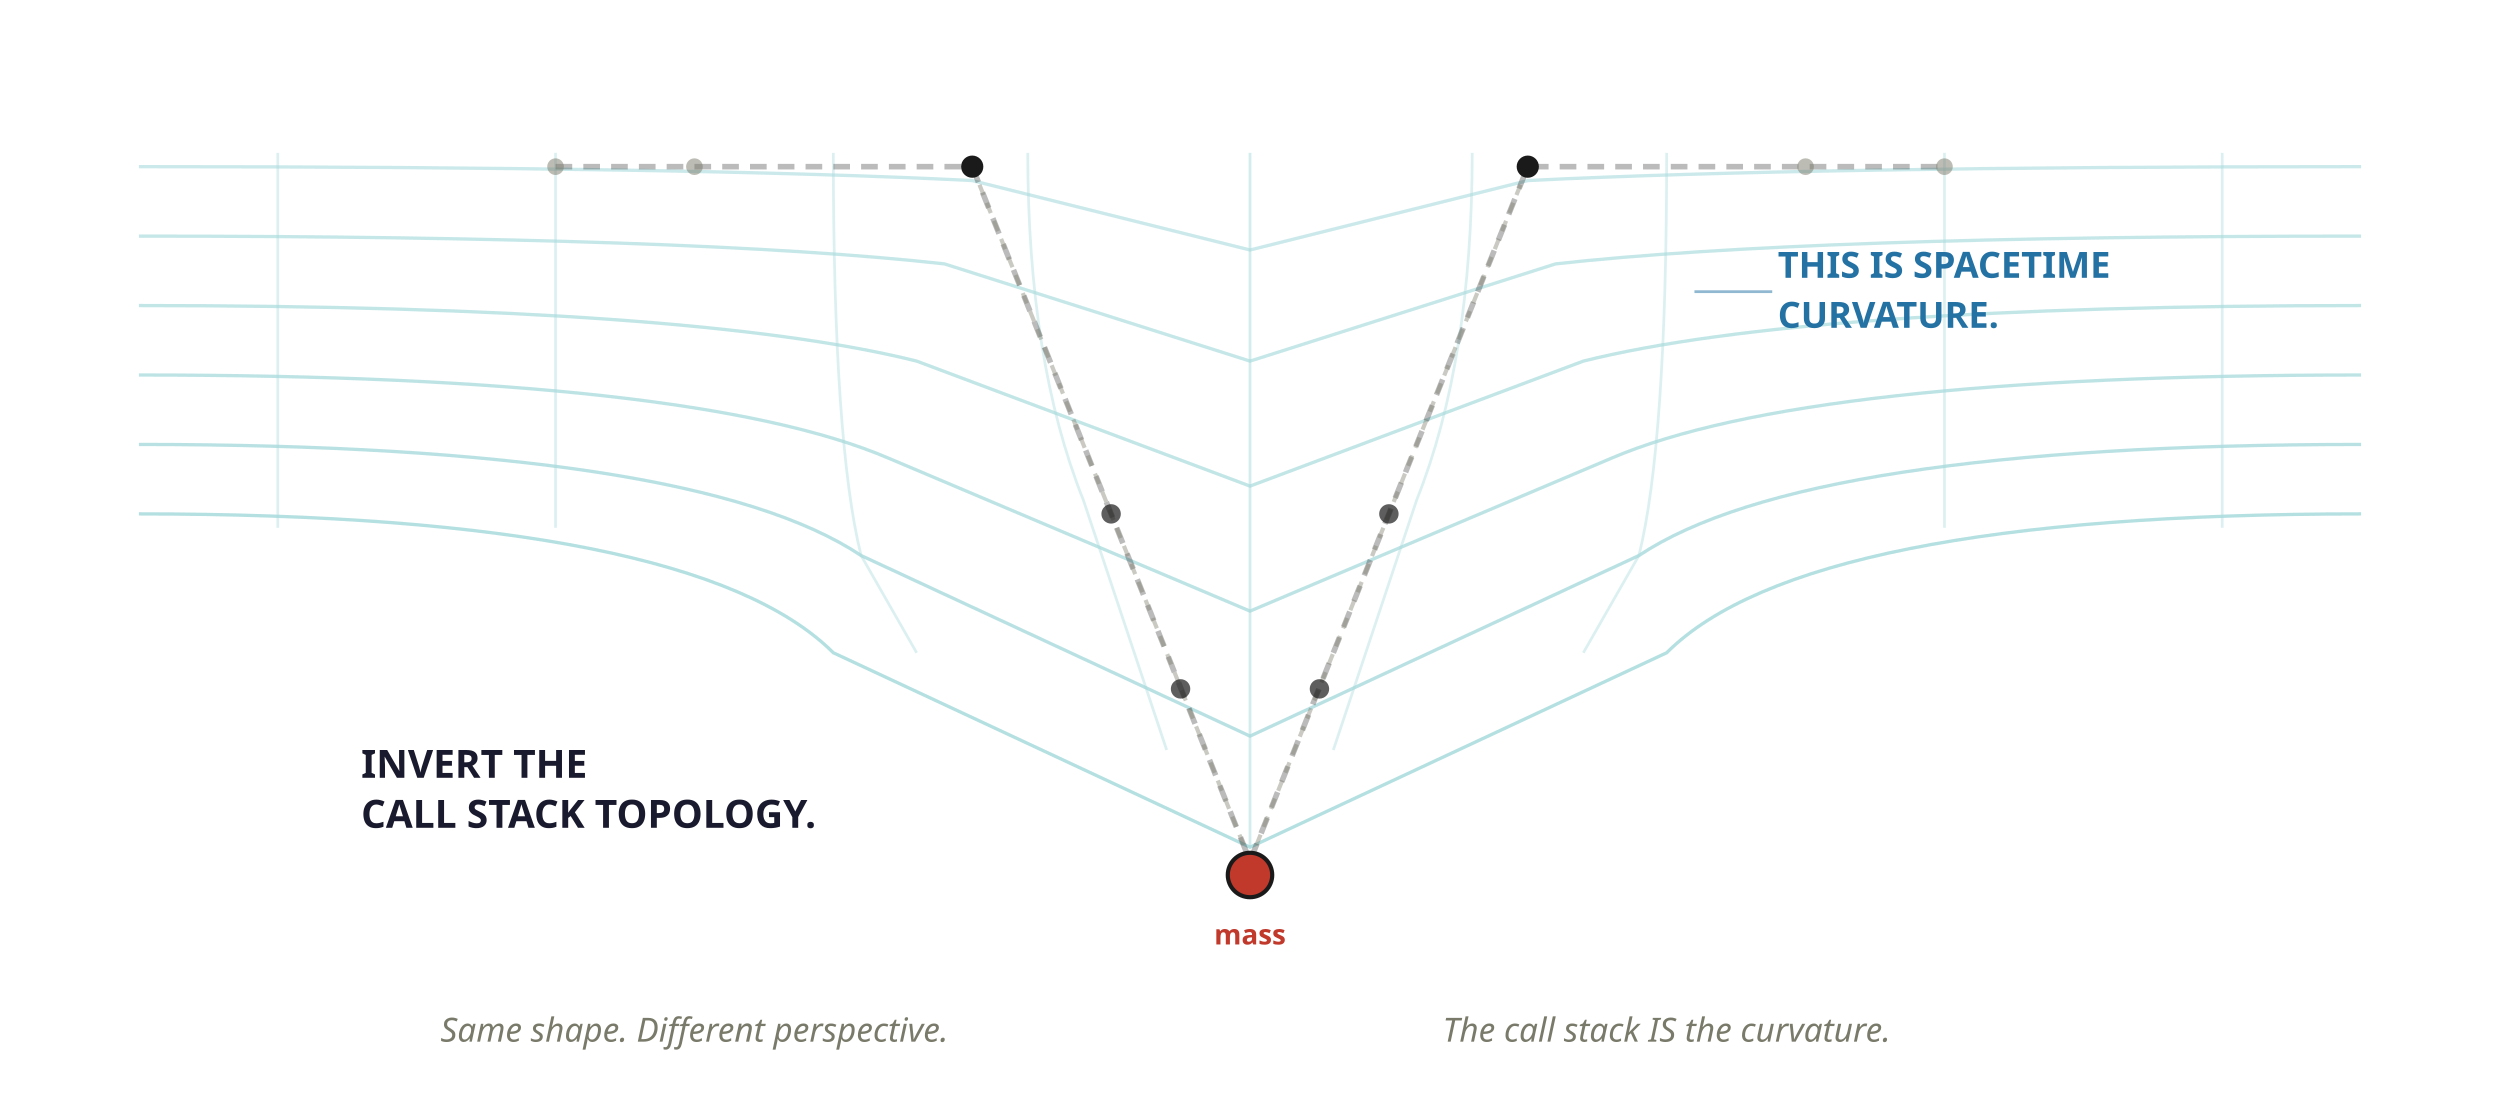
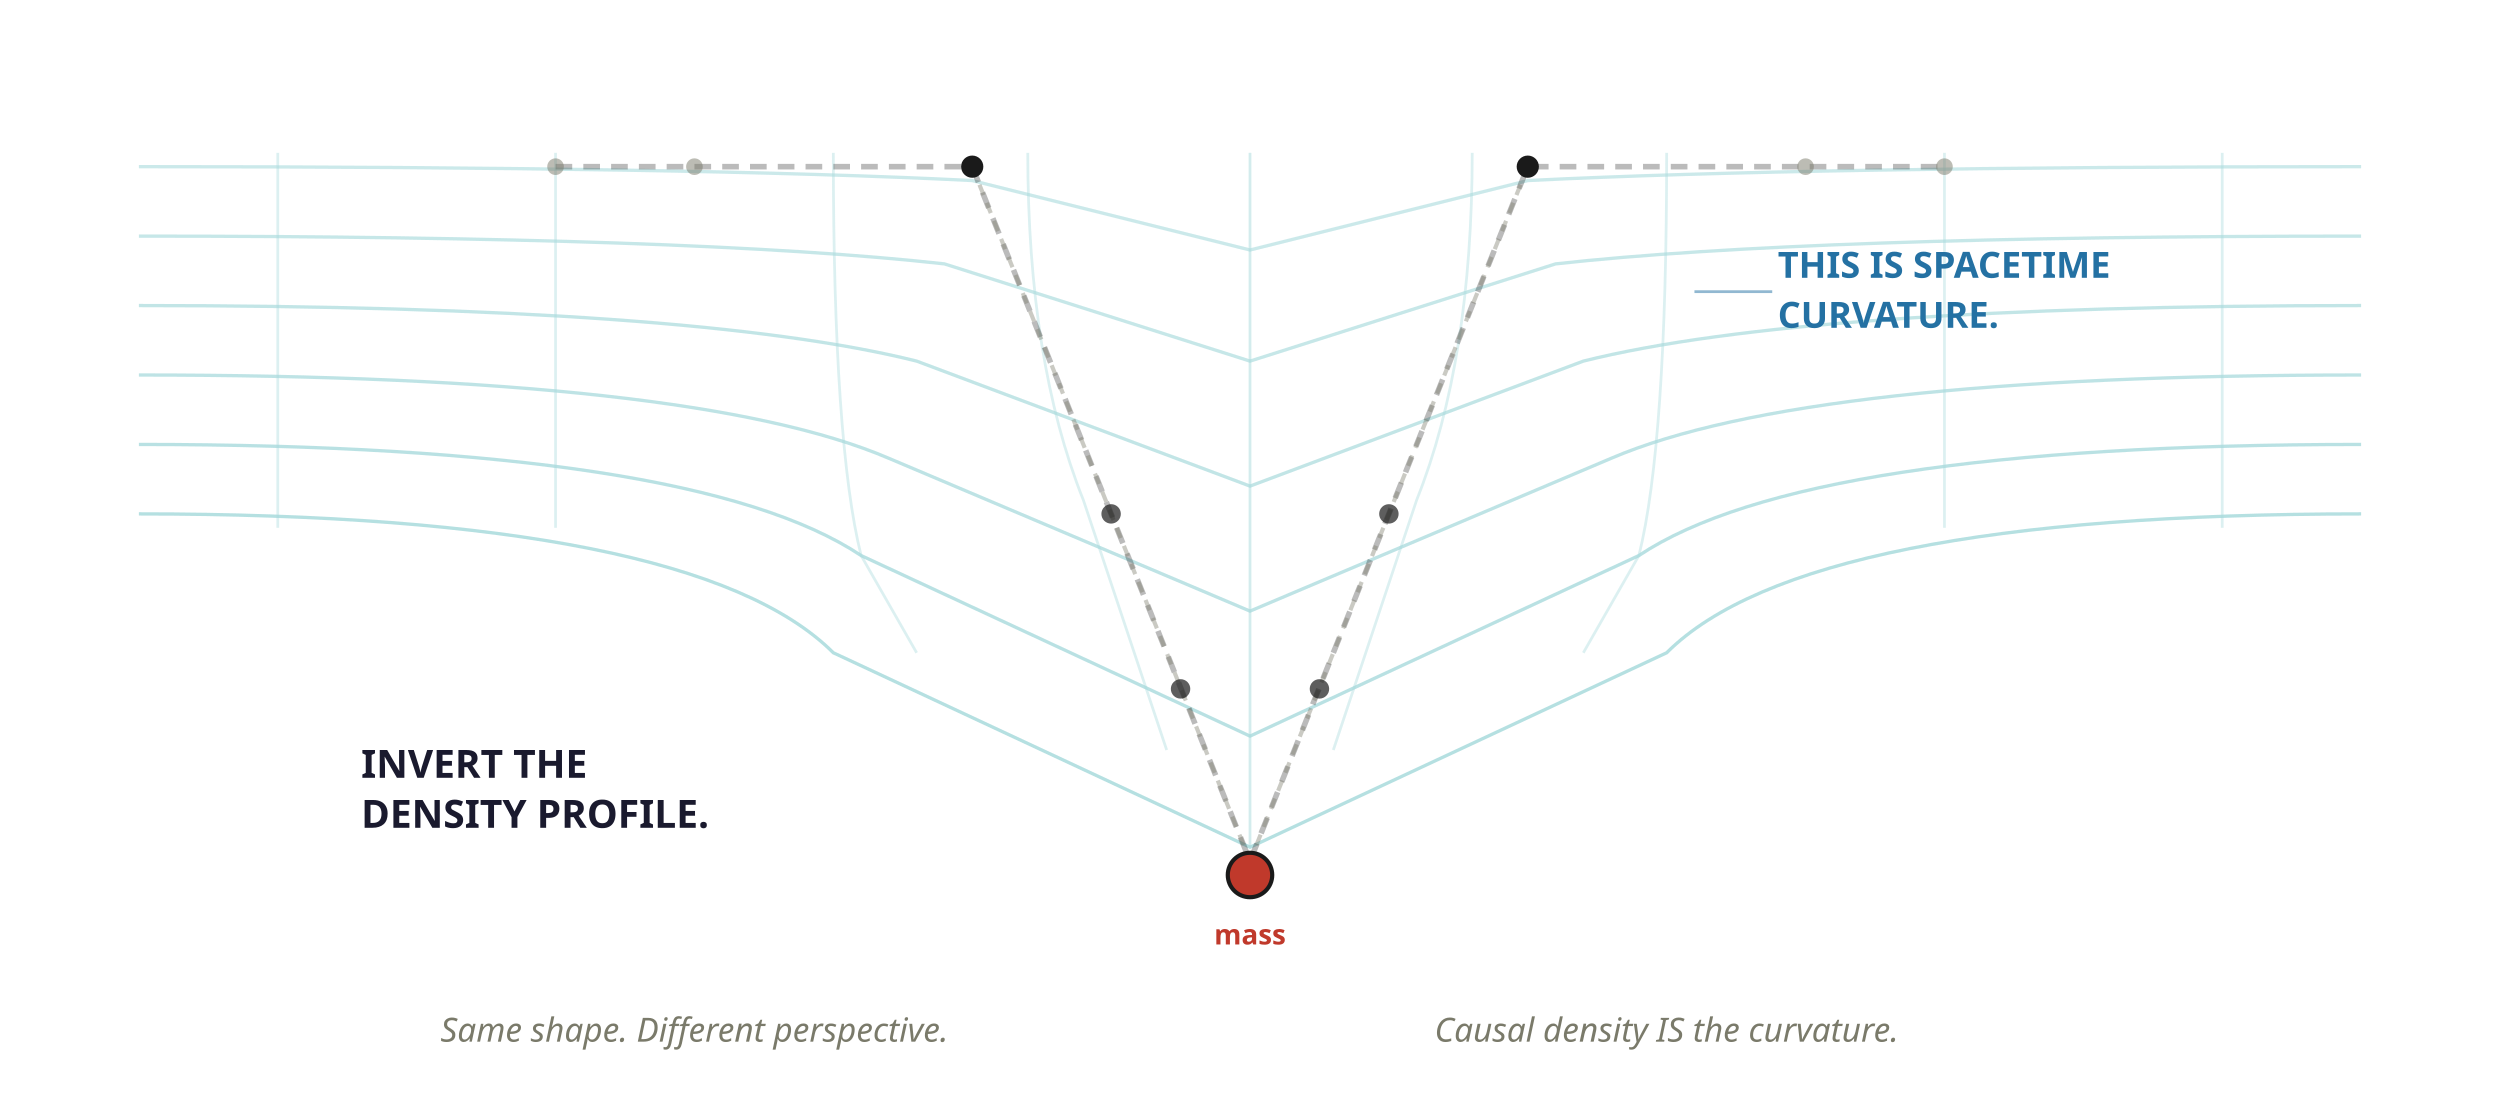
<svg xmlns="http://www.w3.org/2000/svg" viewBox="0 0 900 400">
  <style>
    text { font-family: "DM Sans", sans-serif; }
  </style>
  <path d="M 50,60 Q 250,60 350,65 Q 450,90 450,90 Q 450,90 550,65 Q 650,60 850,60" fill="none" stroke="#a8dadc" stroke-width="1.2" opacity="0.6" />
  <path d="M 50,85 Q 250,85 340,95 Q 450,130 450,130 Q 450,130 560,95 Q 650,85 850,85" fill="none" stroke="#a8dadc" stroke-width="1.2" opacity="0.65" />
  <path d="M 50,110 Q 250,110 330,130 Q 450,175 450,175 Q 450,175 570,130 Q 650,110 850,110" fill="none" stroke="#a8dadc" stroke-width="1.2" opacity="0.7" />
  <path d="M 50,135 Q 250,135 320,165 Q 450,220 450,220 Q 450,220 580,165 Q 650,135 850,135" fill="none" stroke="#a8dadc" stroke-width="1.2" opacity="0.75" />
  <path d="M 50,160 Q 250,160 310,200 Q 450,265 450,265 Q 450,265 590,200 Q 650,160 850,160" fill="none" stroke="#a8dadc" stroke-width="1.2" opacity="0.8" />
  <path d="M 50,185 Q 250,185 300,235 Q 450,305 450,305 Q 450,305 600,235 Q 650,185 850,185" fill="none" stroke="#a8dadc" stroke-width="1.2" opacity="0.85" />
  <path d="M 100,55 Q 100,185 100,190" fill="none" stroke="#a8dadc" stroke-width="1" opacity="0.4" />
  <path d="M 200,55 Q 200,185 200,190" fill="none" stroke="#a8dadc" stroke-width="1" opacity="0.4" />
  <path d="M 300,55 Q 300,160 310,200 L 330,235" fill="none" stroke="#a8dadc" stroke-width="1" opacity="0.4" />
  <path d="M 370,55 Q 370,130 390,180 L 420,270" fill="none" stroke="#a8dadc" stroke-width="1" opacity="0.4" />
  <path d="M 450,55 Q 450,100 450,305" fill="none" stroke="#a8dadc" stroke-width="1" opacity="0.5" />
  <path d="M 530,55 Q 530,130 510,180 L 480,270" fill="none" stroke="#a8dadc" stroke-width="1" opacity="0.4" />
  <path d="M 600,55 Q 600,160 590,200 L 570,235" fill="none" stroke="#a8dadc" stroke-width="1" opacity="0.4" />
  <path d="M 700,55 Q 700,185 700,190" fill="none" stroke="#a8dadc" stroke-width="1" opacity="0.4" />
  <path d="M 800,55 Q 800,185 800,190" fill="none" stroke="#a8dadc" stroke-width="1" opacity="0.4" />
  <path d="M 200,60 L 350,60 L 450,310 L 550,60 L 700,60" fill="none" stroke="#1a1a1a" stroke-width="2" stroke-dasharray="6,4" opacity="0.3" />
  <line x1="350" y1="60" x2="450" y2="310" stroke="#7a7a6a" stroke-width="1.5" stroke-dasharray="4,3" opacity="0.4" />
  <line x1="550" y1="60" x2="450" y2="310" stroke="#7a7a6a" stroke-width="1.5" stroke-dasharray="4,3" opacity="0.4" />
  <circle cx="450" cy="315" r="8" fill="#c0392b" stroke="#1a1a1a" stroke-width="1.5" />
  <text x="450" y="340" text-anchor="middle" font-size="10" fill="#c0392b" font-weight="600">mass</text>
  <circle cx="350" cy="60" r="4" fill="#1a1a1a" />
  <circle cx="400" cy="185" r="3.5" fill="#1a1a1a" opacity="0.7" />
  <circle cx="425" cy="248" r="3.5" fill="#1a1a1a" opacity="0.7" />
  <circle cx="475" cy="248" r="3.5" fill="#1a1a1a" opacity="0.7" />
  <circle cx="500" cy="185" r="3.5" fill="#1a1a1a" opacity="0.7" />
  <circle cx="550" cy="60" r="4" fill="#1a1a1a" />
  <circle cx="200" cy="60" r="3" fill="#7a7a6a" opacity="0.5" />
  <circle cx="250" cy="60" r="3" fill="#7a7a6a" opacity="0.5" />
  <circle cx="650" cy="60" r="3" fill="#7a7a6a" opacity="0.5" />
  <circle cx="700" cy="60" r="3" fill="#7a7a6a" opacity="0.5" />
  <text x="130" y="280" font-size="14" fill="#1a1a2e" font-weight="700" text-transform="uppercase">INVERT THE</text>
-   <text x="130" y="298" font-size="14" fill="#1a1a2e" font-weight="700" text-transform="uppercase">CALL STACK TOPOLOGY.</text>
+   <text x="130" y="298" font-size="14" fill="#1a1a2e" font-weight="700" text-transform="uppercase">DENSITY PROFILE.</text>
  <text x="640" y="100" font-size="13" fill="#2471a3" font-weight="600">THIS IS SPACETIME</text>
  <text x="640" y="118" font-size="13" fill="#2471a3" font-weight="600">CURVATURE.</text>
  <line x1="638" y1="105" x2="610" y2="105" stroke="#2471a3" stroke-width="1" marker-end="none" opacity="0.5" />
  <text x="250" y="375" text-anchor="middle" font-size="12" fill="#7a7a6a" font-style="italic">Same shape. Different perspective.</text>
-   <text x="600" y="375" text-anchor="middle" font-size="12" fill="#7a7a6a" font-style="italic">The call stack IS the curvature.</text>
+   <text x="600" y="375" text-anchor="middle" font-size="12" fill="#7a7a6a" font-style="italic">Causal density IS the curvature.</text>
</svg>
